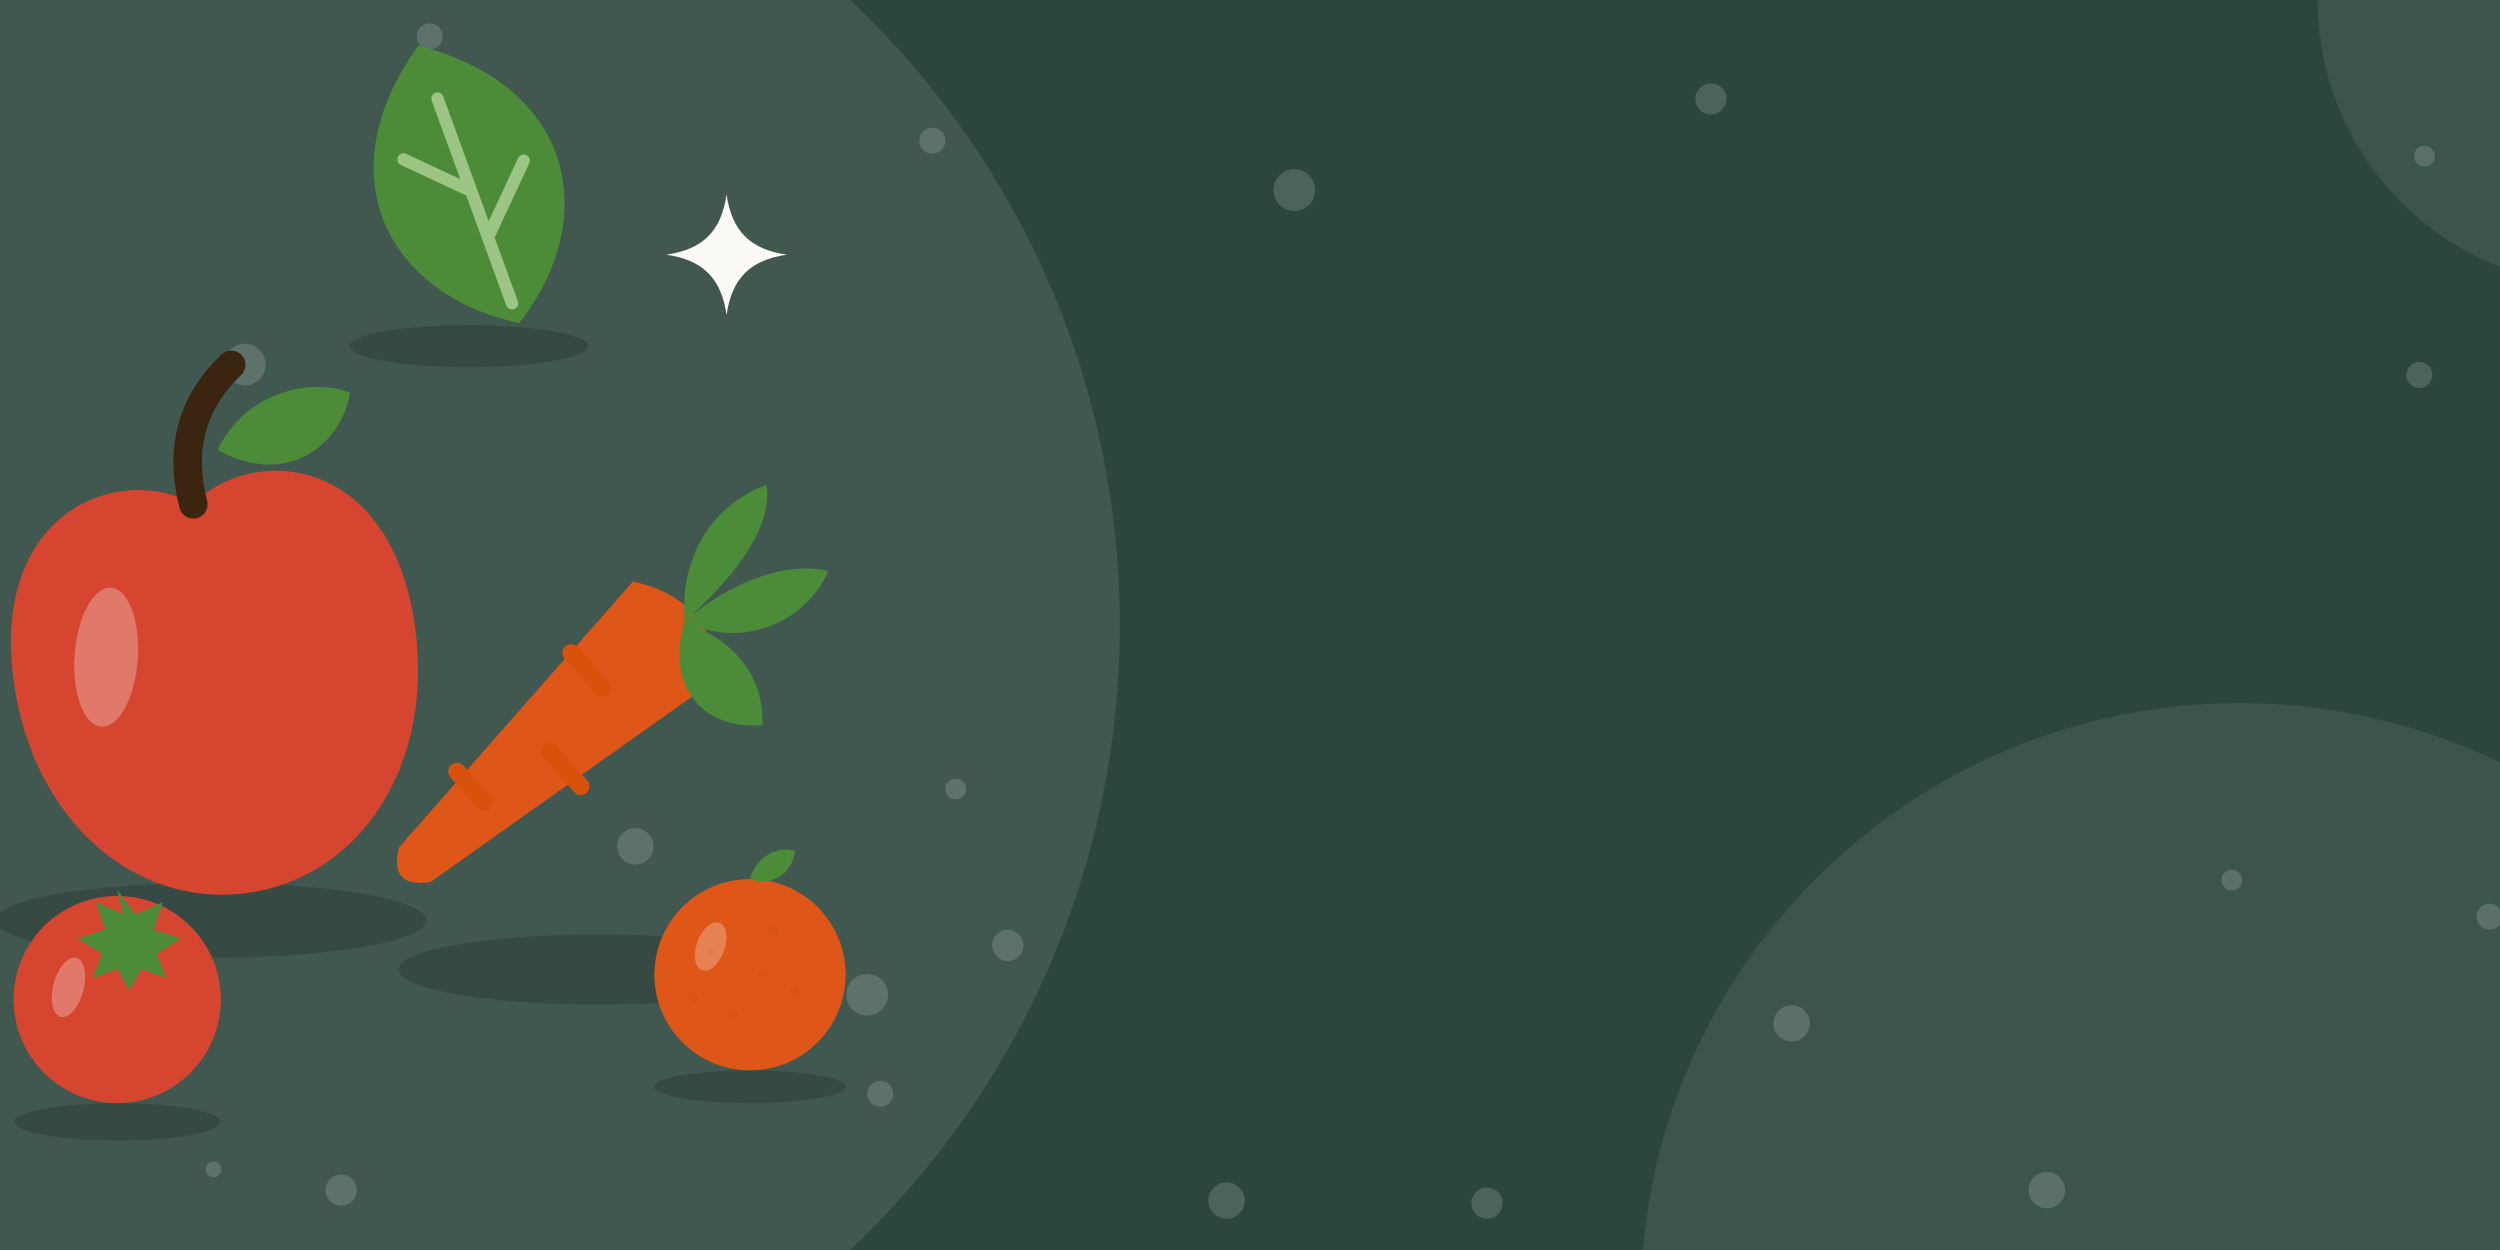
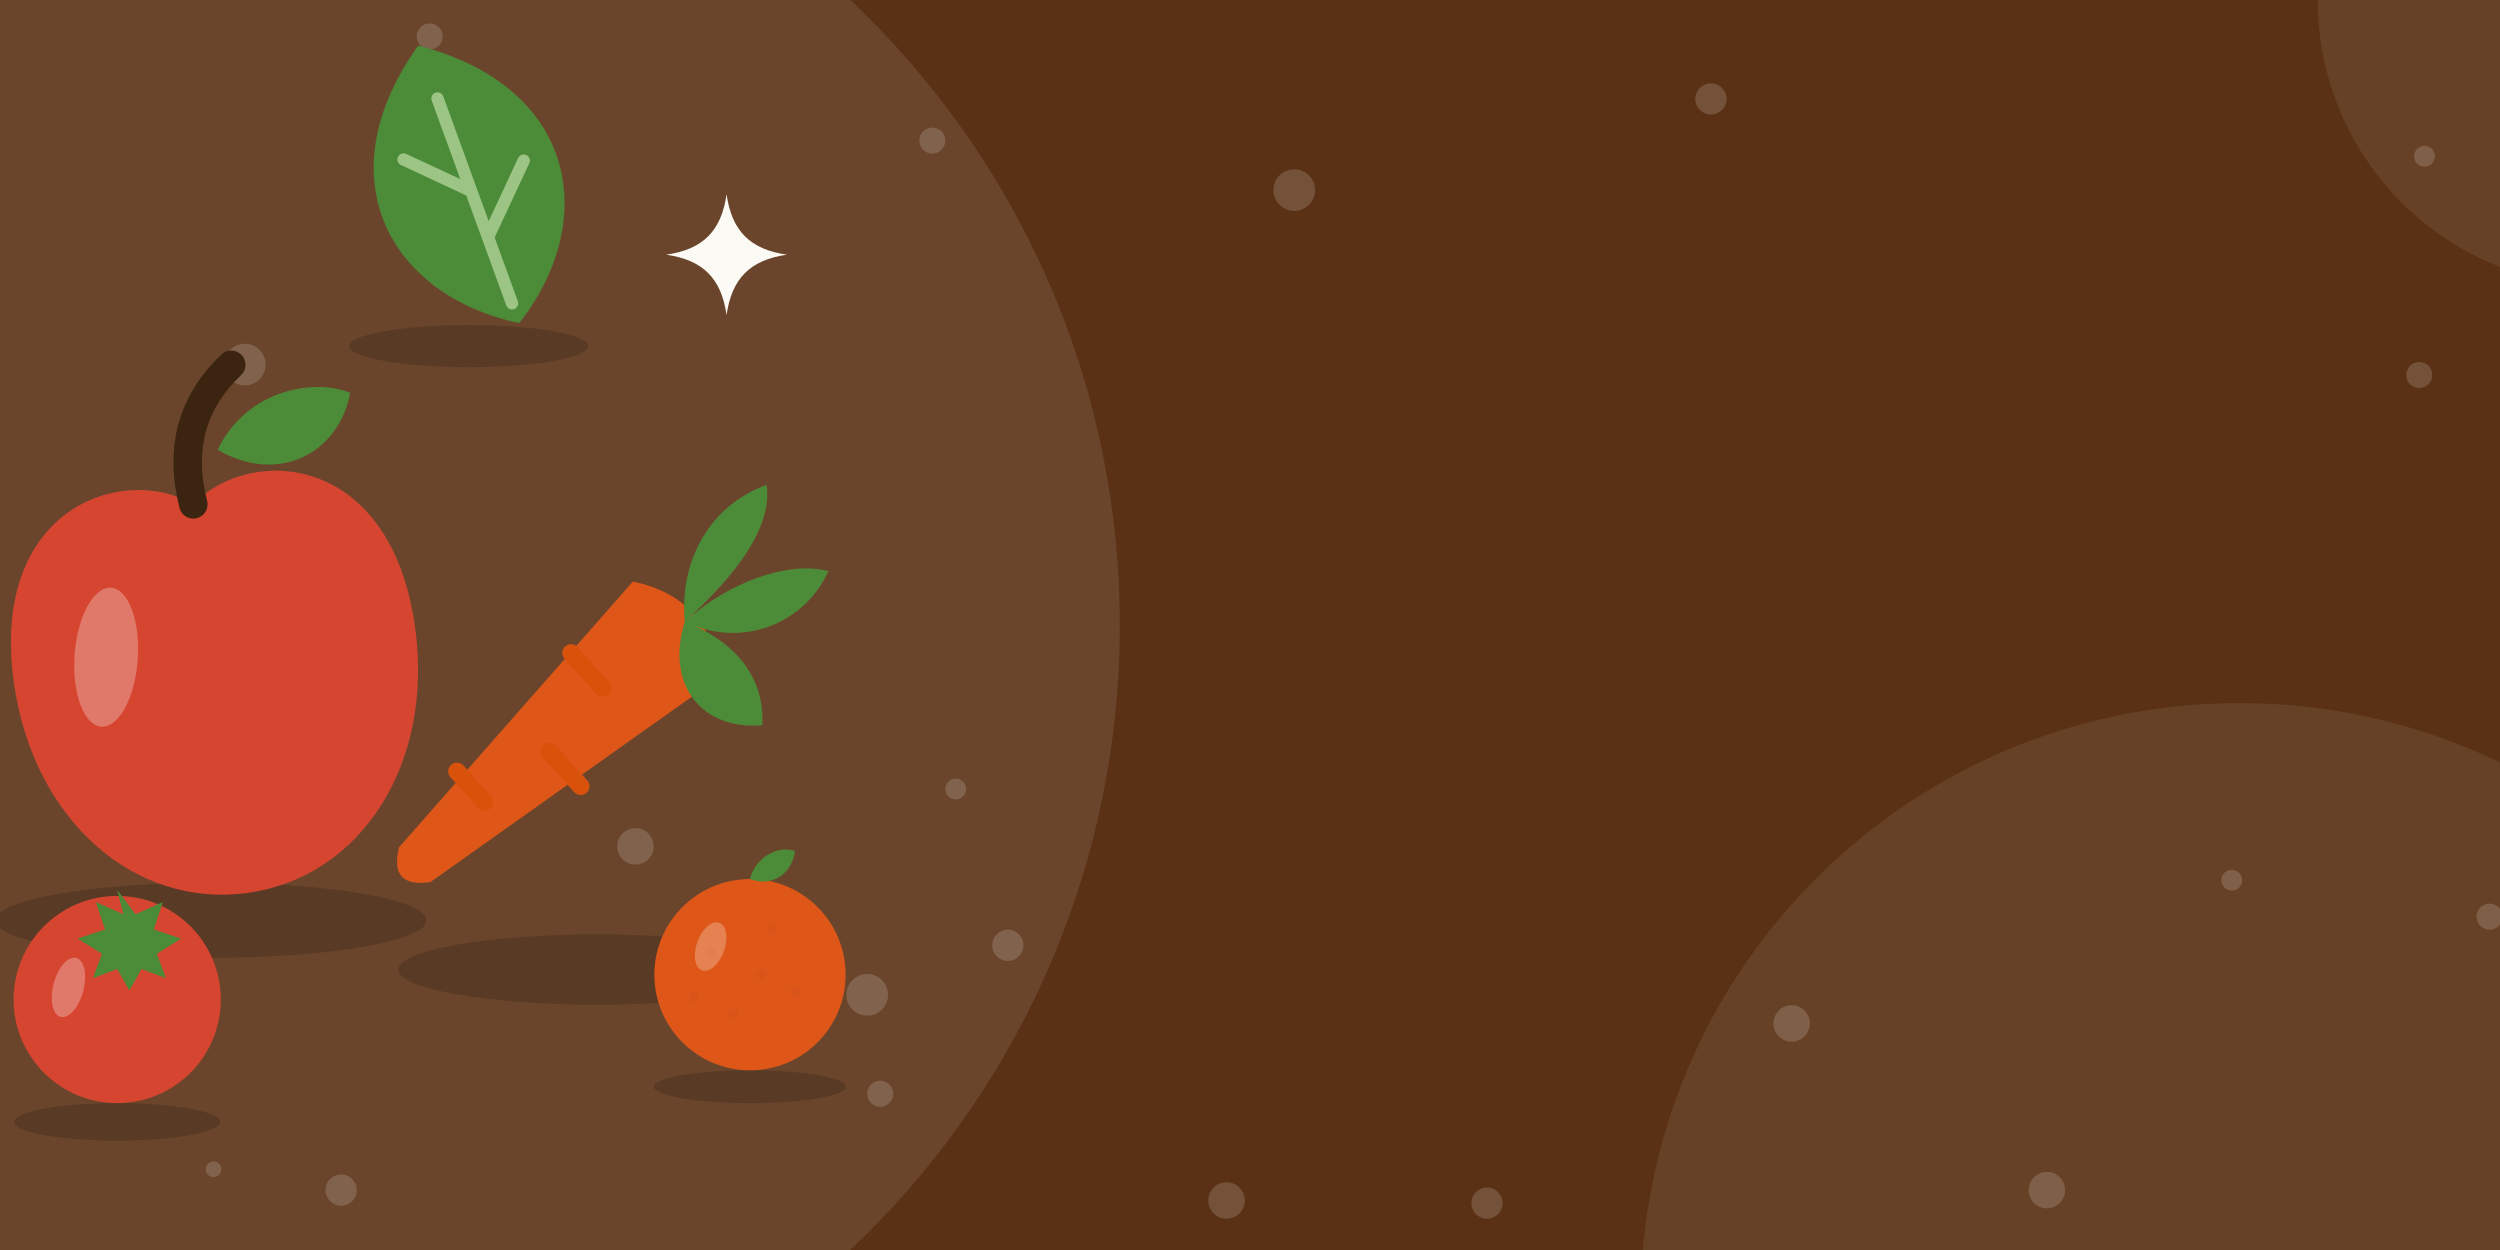
<svg xmlns="http://www.w3.org/2000/svg" viewBox="120 60 960 480" width="1200" height="600">
-   <rect y="0" width="1200" height="600" fill="#2B463C" />
+   <rect y="0" width="1200" height="600" fill="#5A3114" />
  <circle cx="220" cy="300" r="330" fill="#fff" opacity=".10" />
  <circle cx="980" cy="560" r="230" fill="#fff" opacity=".08" />
  <circle cx="1120" cy="60" r="110" fill="#fff" opacity=".08" />
  <circle cx="285" cy="74" r="5" fill="#fff" opacity="0.16" />
  <circle cx="251" cy="517" r="6" fill="#fff" opacity="0.16" />
  <circle cx="977" cy="398" r="4" fill="#fff" opacity="0.16" />
  <circle cx="202" cy="509" r="3" fill="#fff" opacity="0.16" />
  <circle cx="808" cy="453" r="7" fill="#fff" opacity="0.16" />
  <circle cx="14" cy="466" r="5" fill="#fff" opacity="0.16" />
  <circle cx="478" cy="114" r="5" fill="#fff" opacity="0.16" />
  <circle cx="72" cy="32" r="3" fill="#fff" opacity="0.16" />
  <circle cx="1118" cy="19" r="6" fill="#fff" opacity="0.16" />
  <circle cx="453" cy="442" r="8" fill="#fff" opacity="0.16" />
  <circle cx="69" cy="550" r="4" fill="#fff" opacity="0.16" />
  <circle cx="906" cy="517" r="7" fill="#fff" opacity="0.16" />
  <circle cx="487" cy="363" r="4" fill="#fff" opacity="0.16" />
  <circle cx="458" cy="480" r="5" fill="#fff" opacity="0.16" />
  <circle cx="54" cy="436" r="7" fill="#fff" opacity="0.16" />
  <circle cx="214" cy="200" r="8" fill="#fff" opacity="0.16" />
  <circle cx="617" cy="133" r="8" fill="#fff" opacity="0.16" />
  <circle cx="691" cy="522" r="6" fill="#fff" opacity="0.16" />
  <circle cx="1049" cy="204" r="5" fill="#fff" opacity="0.16" />
  <circle cx="591" cy="521" r="7" fill="#fff" opacity="0.16" />
  <circle cx="815" cy="45" r="6" fill="#fff" opacity="0.16" />
  <circle cx="507" cy="423" r="6" fill="#fff" opacity="0.16" />
  <circle cx="364" cy="385" r="7" fill="#fff" opacity="0.16" />
  <circle cx="777" cy="98" r="6" fill="#fff" opacity="0.16" />
  <circle cx="1051" cy="120" r="4" fill="#fff" opacity="0.16" />
  <circle cx="1076" cy="412" r="5" fill="#fff" opacity="0.16" />
  <g transform="translate(300 300) scale(.9) translate(-300 -300)">
    <g transform="translate(0,-28)">
      <ellipse cx="355" cy="475" rx="85" ry="15" fill="#000" opacity=".16" />
      <g transform="translate(355 360) rotate(16) scale(2.500) translate(-50 -50)">
        <g transform="rotate(32 50 50)">
          <path d="M39 32Q50 24 61 32L54 92Q50 98 46 92Z" fill="#DE5718" />
          <path d="M41 48h8M51 62h8M43 76h7" stroke="#D9520C" stroke-width="3" stroke-linecap="round" />
          <path d="M50 30c-8-6-12-16-8-26 6 4 8 14 8 26zM50 30c0-10 4-20 10-24 4 9 0 20-10 24zM50 30c8-4 16-4 22 2-6 8-16 8-22-2z" fill="#4C8B38" />
        </g>
      </g>
      <ellipse cx="190" cy="454" rx="92" ry="16" fill="#000" opacity=".16" />
      <g transform="translate(190 330) rotate(-8) scale(2.700) translate(-50 -50)">
        <path d="M50 30C40 22 18 26 18 54c0 22 14 38 32 38s32-16 32-38C82 26 60 22 50 30z" fill="#D64530" />
        <path d="M50 30c-1-9 2-16 9-21" fill="none" stroke="#3B2410" stroke-width="4.5" stroke-linecap="round" />
        <path d="M55 22c6-9 17-9 22-6-3 9-13 13-22 6z" fill="#4C8B38" />
        <ellipse cx="33" cy="52" rx="5" ry="11" fill="#fff" opacity=".28" transform="rotate(12 33 52)" />
      </g>
      <ellipse cx="150" cy="540" rx="44" ry="8" fill="#000" opacity=".16" />
      <g transform="translate(150 480) rotate(0) scale(1.300) translate(-50 -50)">
        <circle cx="50" cy="56" r="34" fill="#D64530" />
        <path d="M50 20l6 8 9-4-3 9 9 3-8 5 3 8-8-3-4 7-4-7-8 3 3-8-8-5 9-3-3-9 9 4z" fill="#4C8B38" />
        <ellipse cx="34" cy="52" rx="5" ry="10" fill="#fff" opacity=".28" transform="rotate(15 34 52)" />
      </g>
      <ellipse cx="300" cy="209" rx="51" ry="9" fill="#000" opacity=".16" />
      <g transform="translate(300 140) rotate(-20) scale(1.500) translate(-50 -50)">
        <path d="M50 92C18 72 12 34 50 8c38 26 32 64 0 84z" fill="#4C8B38" />
        <path d="M50 86V24M50 52l-15-15M50 66l17-17" stroke="#9CC585" stroke-width="3.5" fill="none" stroke-linecap="round" />
      </g>
      <ellipse cx="420" cy="525" rx="41" ry="7" fill="#000" opacity=".16" />
      <g transform="translate(420 470) rotate(0) scale(1.200) translate(-50 -50)">
        <circle cx="50" cy="56" r="34" fill="#DE5718" />
        <circle cx="36" cy="48" r="1.8" fill="#a64112" opacity=".10" />
        <circle cx="58" cy="40" r="1.8" fill="#a64112" opacity=".10" />
        <circle cx="66" cy="62" r="1.8" fill="#a64112" opacity=".10" />
        <circle cx="44" cy="70" r="1.8" fill="#a64112" opacity=".10" />
        <circle cx="30" cy="64" r="1.8" fill="#a64112" opacity=".10" />
        <circle cx="54" cy="56" r="1.8" fill="#a64112" opacity=".10" />
        <path d="M50 22c2-8 10-12 16-10-1 8-8 13-16 10z" fill="#4C8B38" />
        <ellipse cx="36" cy="46" rx="5" ry="9" fill="#fff" opacity=".25" transform="rotate(20 36 46)" />
      </g>
      <g transform="translate(410 170) rotate(0) scale(0.560) translate(-50 -50)">
        <path d="M50 4C54 32 68 46 96 50 68 54 54 68 50 96 46 68 32 54 4 50 32 46 46 32 50 4z" fill="#FCFAF5" />
      </g>
      <g transform="translate(70 160) rotate(0) scale(0.360) translate(-50 -50)">
        <path d="M50 4C54 32 68 46 96 50 68 54 54 68 50 96 46 68 32 54 4 50 32 46 46 32 50 4z" fill="#F9B914" />
      </g>
    </g>
  </g>
</svg>
